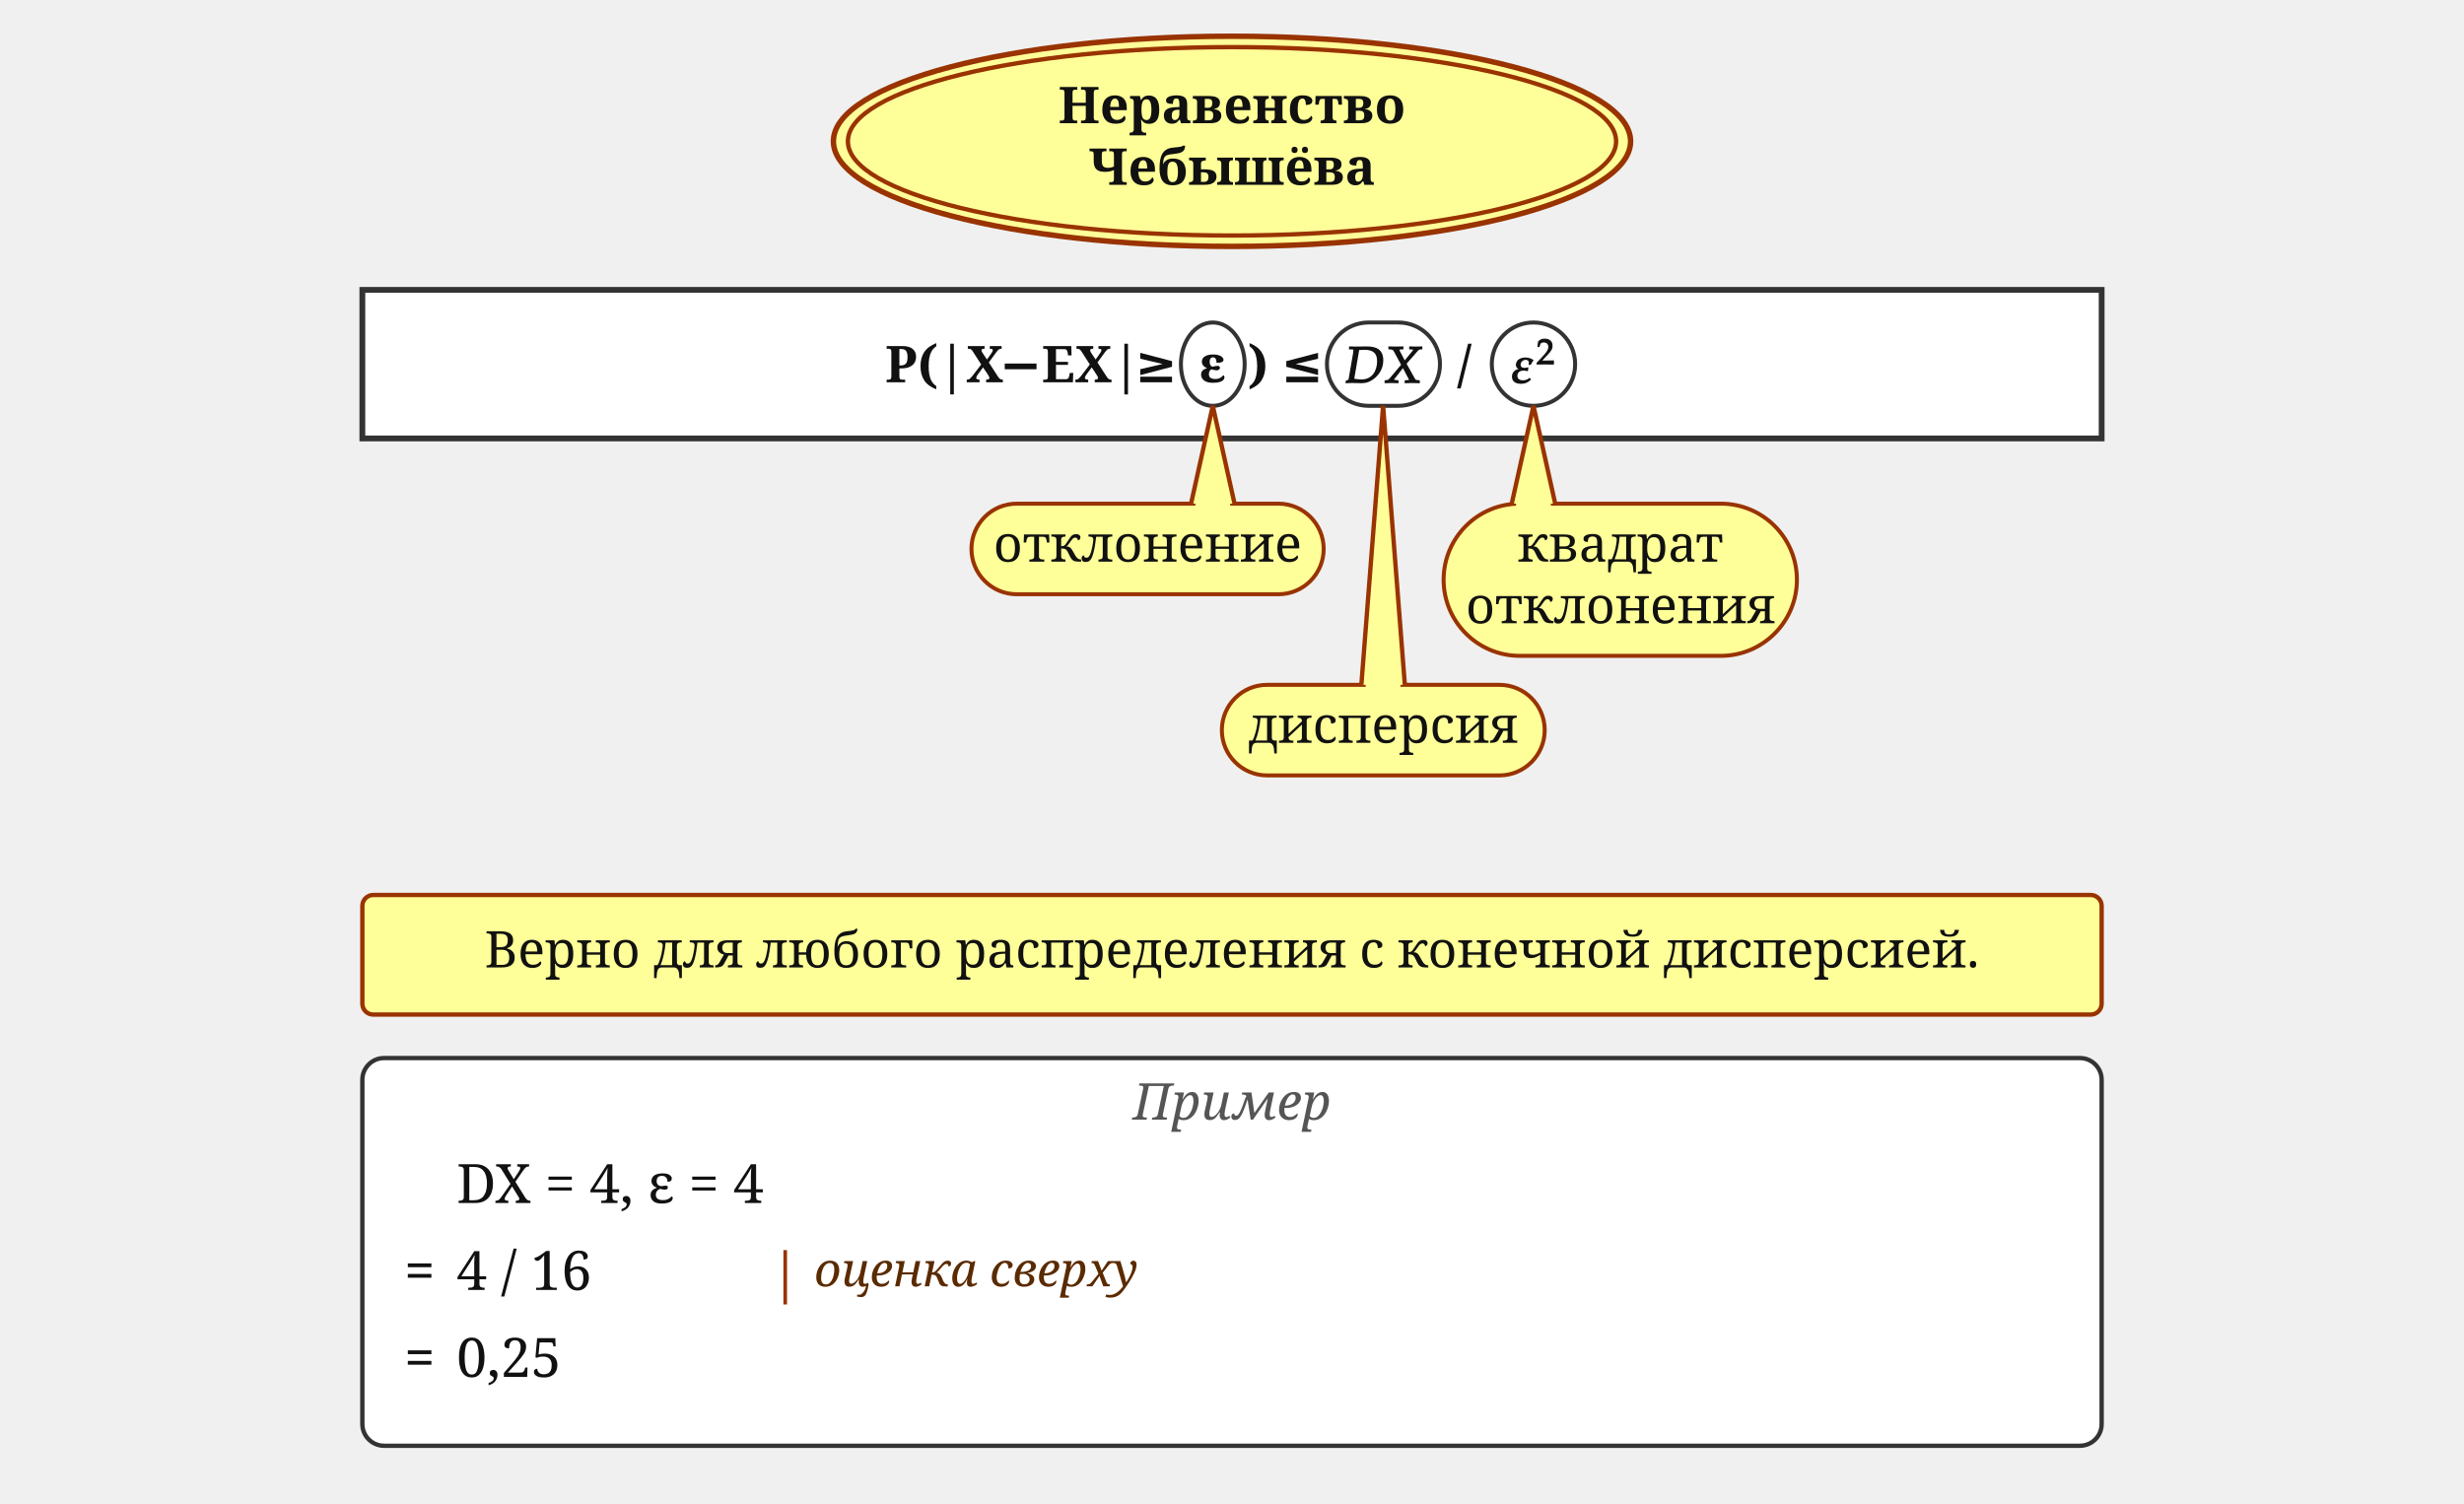
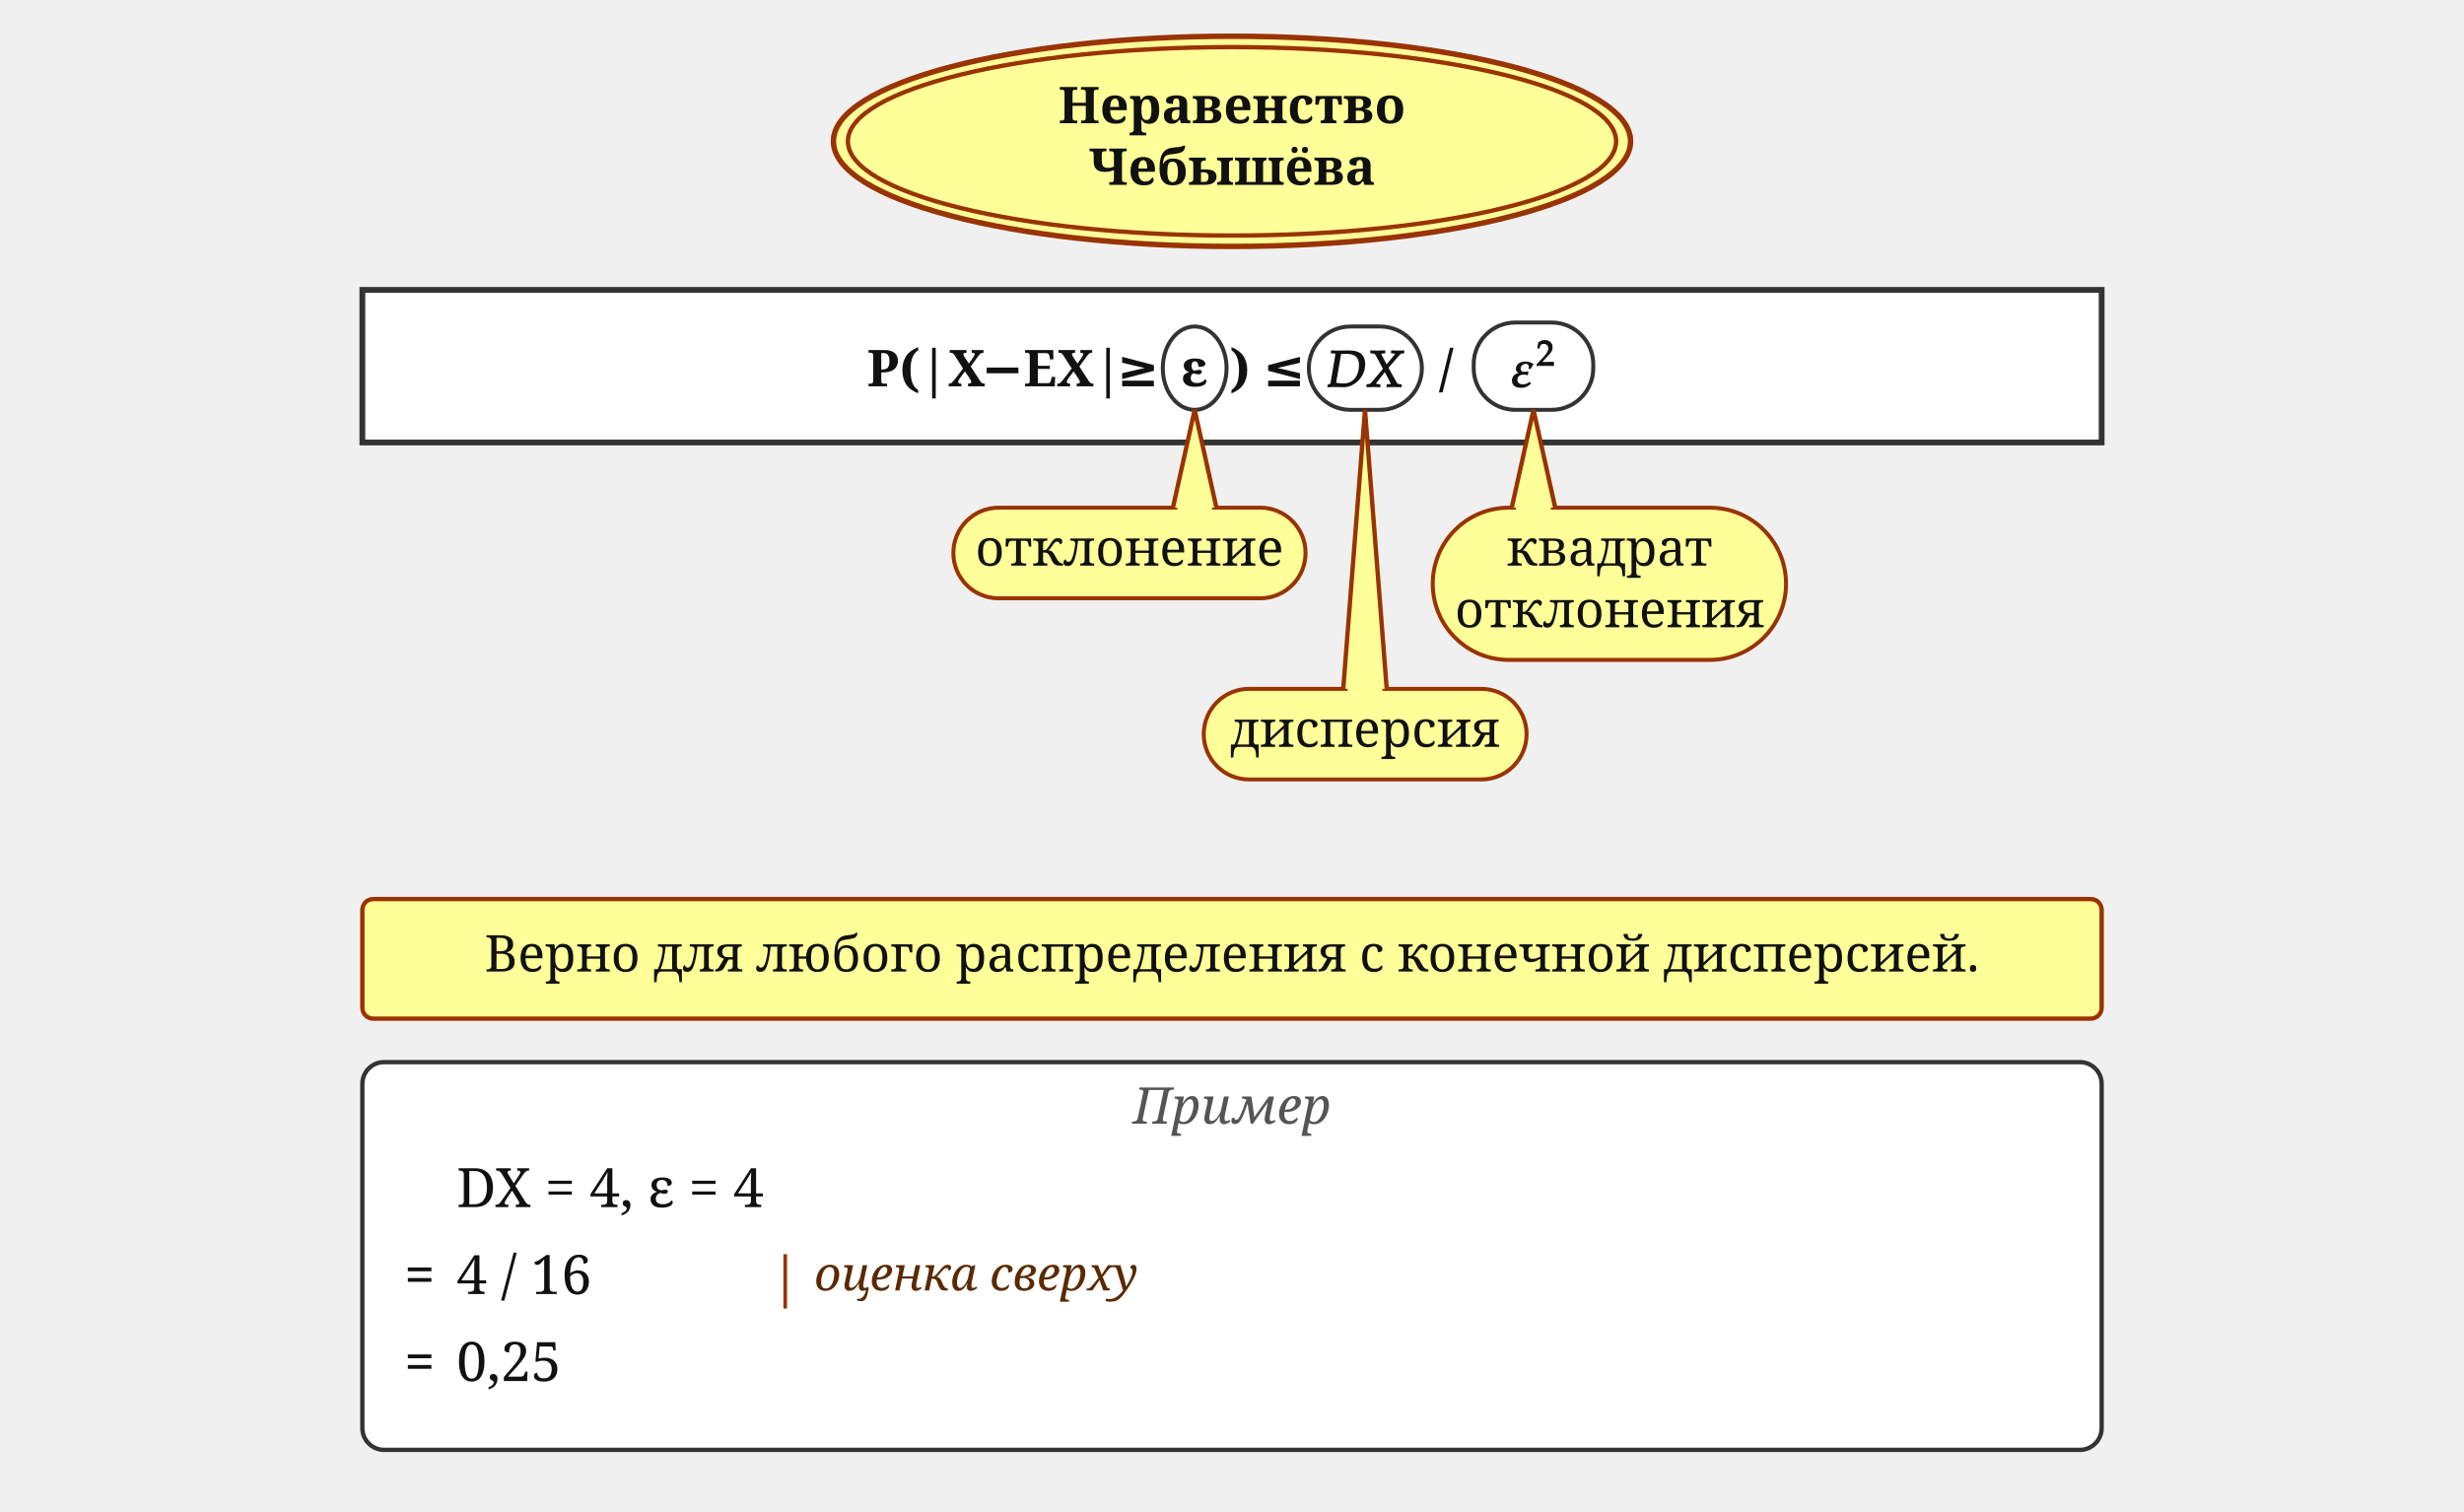
- <svg xmlns="http://www.w3.org/2000/svg" width="680" height="415" viewBox="0 0 680 415" font-family="PT Serif, serif">
+ <svg xmlns="http://www.w3.org/2000/svg" width="680" height="417" viewBox="0 0 680 417" font-family="PT Serif, serif">
  <g transform="translate(0.0,0.0)">
    <ellipse cx="340.0" cy="39.0" rx="110.0" ry="29.0" fill="#FFFF99" stroke="#993300" stroke-width="1.5" />
    <ellipse cx="340.0" cy="39.0" rx="106.0" ry="26.0" fill="none" stroke="#993300" stroke-width="1.2" />
    <text x="340.0" y="34.0" font-size="14" text-anchor="middle" font-weight="bold" fill="#111">Неравенство</text>
    <text x="340.0" y="51.0" font-size="14" text-anchor="middle" font-weight="bold" fill="#111">Чебышёва</text>
    <g transform="translate(10.0,80.0)">
-       <rect x="90.0" y="0.0" width="480.0" height="41.0" rx="0" fill="#FFFFFF" stroke="#333333" stroke-width="1.6" />
-       <text x="234.3" y="25.5" font-size="14" text-anchor="start" font-weight="bold" fill="#111">P(|X</text>
-       <text x="262.0" y="25.5" font-size="14" text-anchor="start" font-weight="bold" fill="#111"> </text>
-       <text x="265.8" y="25.5" font-size="14" text-anchor="start" font-weight="bold" fill="#111">−</text>
-       <text x="273.7" y="25.5" font-size="14" text-anchor="start" font-weight="bold" fill="#111"> </text>
-       <text x="277.5" y="25.5" font-size="14" text-anchor="start" font-weight="bold" fill="#111">EX|</text>
-       <text x="299.4" y="25.5" font-size="14" text-anchor="start" font-weight="bold" fill="#111"> </text>
-       <text x="303.2" y="25.5" font-size="14" text-anchor="start" font-weight="bold" fill="#111">≥</text>
-       <text x="311.1" y="25.5" font-size="14" text-anchor="start" font-weight="bold" fill="#111"> </text>
-       <rect x="315.9" y="9.0" width="17.6" height="23.0" rx="11.5" fill="#fff" stroke="#333333" stroke-width="1.1" />
-       <text x="324.7" y="25.5" font-size="14" text-anchor="middle" font-weight="bold" fill="#111">ε</text>
-       <text x="334.4" y="25.5" font-size="14" text-anchor="start" font-weight="bold" fill="#111">)</text>
-       <text x="339.7" y="25.5" font-size="14" text-anchor="start" font-weight="bold" fill="#111"> </text>
-       <text x="343.5" y="25.5" font-size="14" text-anchor="start" font-weight="bold" fill="#111">≤</text>
-       <text x="351.4" y="25.5" font-size="14" text-anchor="start" font-weight="bold" fill="#111"> </text>
-       <rect x="356.2" y="9.0" width="31.2" height="23.0" rx="11.5" fill="#fff" stroke="#333333" stroke-width="1.1" />
-       <svg x="361.17" y="15.80" width="21.15" height="9.74" viewBox="0 -693 1511 696" overflow="visible" color="#111">
+       <rect x="90.0" y="0.0" width="480.0" height="42.1" rx="0" fill="#FFFFFF" stroke="#333333" stroke-width="1.6" />
+       <text x="229.3" y="26.6" font-size="14" text-anchor="start" font-weight="bold" fill="#111">P(|X</text>
+       <text x="257.0" y="26.6" font-size="14" text-anchor="start" font-weight="bold" fill="#111"> </text>
+       <text x="260.8" y="26.6" font-size="14" text-anchor="start" font-weight="bold" fill="#111">−</text>
+       <text x="268.7" y="26.6" font-size="14" text-anchor="start" font-weight="bold" fill="#111"> </text>
+       <text x="272.5" y="26.6" font-size="14" text-anchor="start" font-weight="bold" fill="#111">EX|</text>
+       <text x="294.4" y="26.6" font-size="14" text-anchor="start" font-weight="bold" fill="#111"> </text>
+       <text x="298.2" y="26.6" font-size="14" text-anchor="start" font-weight="bold" fill="#111">≥</text>
+       <text x="306.1" y="26.6" font-size="14" text-anchor="start" font-weight="bold" fill="#111"> </text>
+       <rect x="310.9" y="10.1" width="17.6" height="23.0" rx="11.5" fill="#fff" stroke="#333333" stroke-width="1.1" />
+       <text x="319.7" y="26.6" font-size="14" text-anchor="middle" font-weight="bold" fill="#111">ε</text>
+       <text x="329.4" y="26.6" font-size="14" text-anchor="start" font-weight="bold" fill="#111">)</text>
+       <text x="334.7" y="26.6" font-size="14" text-anchor="start" font-weight="bold" fill="#111"> </text>
+       <text x="338.5" y="26.6" font-size="14" text-anchor="start" font-weight="bold" fill="#111">≤</text>
+       <text x="346.4" y="26.6" font-size="14" text-anchor="start" font-weight="bold" fill="#111"> </text>
+       <rect x="351.2" y="10.1" width="31.2" height="23.0" rx="11.5" fill="#fff" stroke="#333333" stroke-width="1.1" />
+       <svg x="356.17" y="16.90" width="21.15" height="9.74" viewBox="0 -693 1511 696" overflow="visible" color="#111">
        <g stroke="currentColor" fill="currentColor" stroke-width="30" transform="scale(1,-1)">
          <path d="M316-3C388-3 437 8 489 34C645 114 741 265 741 431C741 529 711 599 650 642C604 675 519 693 424 692L220 689L210 689C201 689 198 689 97 692L94 664L147 662C171 661 182 653 182 635C182 621 178 589 173 559L86 55C81 31 56 29 33 23L28-3L121 0L176 0C211 0 282-3 316-3M384 655C566 655 649 579 649 415C649 225 549 41 329 41C285 41 236 46 168 56C168 68 169 75 172 93L268 650C291 650 349 655 384 655Z" />
          <g transform="translate(777,0)">
            <path d="M416 25L416-3C464-1 509 0 551 0C591 0 636-1 684-3L684 25L659 27C618 30 605 37 591 61L420 368L641 620C671 653 680 659 706 662L734 664L734 692L620 689C608 689 594 689 505 692L505 664L538 662C570 660 583 655 583 643C583 632 578 623 560 601L399 405L295 604C286 622 281 634 281 642C281 654 294 660 324 662L361 664L361 692L315 691C274 690 244 689 228 689C211 689 181 690 140 691L95 692L95 664L121 662C170 657 182 650 202 613L348 343L110 61C95 43 72 31 48 28L20 25L20-3C69-1 110 0 145 0C181 0 221-1 264-3L264 25L232 28C194 32 177 38 177 50C177 58 181 67 187 75L369 306L488 80C497 62 502 49 502 40C502 32 495 29 470 29L454 28Z" />
          </g>
        </g>
      </svg>
-       <text x="388.3" y="25.5" font-size="14" text-anchor="start" font-weight="bold" fill="#111"> </text>
-       <text x="392.1" y="25.5" font-size="14" text-anchor="start" font-weight="bold" fill="#111">/</text>
-       <text x="396.9" y="25.5" font-size="14" text-anchor="start" font-weight="bold" fill="#111"> </text>
-       <rect x="401.7" y="9.0" width="23.0" height="23.0" rx="11.5" fill="#fff" stroke="#333333" stroke-width="1.1" />
-       <svg x="406.70" y="13.60" width="13.00" height="12.11" viewBox="0 -850.2 928.8 865.2" overflow="visible" color="#111">
+       <text x="383.3" y="26.6" font-size="14" text-anchor="start" font-weight="bold" fill="#111"> </text>
+       <text x="387.1" y="26.6" font-size="14" text-anchor="start" font-weight="bold" fill="#111">/</text>
+       <text x="391.9" y="26.6" font-size="14" text-anchor="start" font-weight="bold" fill="#111"> </text>
+       <rect x="396.7" y="9.0" width="33.0" height="24.1" rx="11.5" fill="#fff" stroke="#333333" stroke-width="1.1" />
+       <svg x="406.70" y="14.00" width="13.00" height="12.81" viewBox="0 -900.2 928.8 915.2" overflow="visible" color="#111">
        <g stroke="currentColor" fill="currentColor" stroke-width="30" transform="scale(1,-1)">
          <path d="M224-15C292-15 346 9 397 55L386 67C310 3 129-2 132 131C135 235 247 265 341 235C345 238 340 218 346 277C278 259 193 267 196 348C198 409 249 457 309 457C365 457 400 417 385 358L400 358L446 434C347 501 147 489 133 352C128 300 166 274 211 262L211 254C128 247 56 205 55 113C53 12 138-15 224-15Z" />
-           <g transform="translate(526,363) scale(0.707)">
+           <g transform="translate(526,413) scale(0.707)">
            <path d="M16 23L16-3C203-3 203 0 239 0C275 0 275-3 468-3L468 82C353 77 307 81 122 77L304 270C401 373 431 428 431 503C431 618 353 689 226 689C154 689 105 669 56 619L39 483L68 483L81 529C97 587 133 612 200 612C286 612 341 558 341 473C341 398 299 324 186 204Z" />
          </g>
        </g>
      </svg>
-       <rect x="258.1" y="59.0" width="97.2" height="25.0" rx="12.5" fill="#FFFF99" stroke="#993300" stroke-width="1.1" />
+       <rect x="253.1" y="60.1" width="97.2" height="25.0" rx="12.5" fill="#FFFF99" stroke="#993300" stroke-width="1.1" />
      <g data-k="tail">
-         <path d="M318.7,59.0L324.7,32.0L330.7,59.0" fill="#FFFF99" stroke="#993300" stroke-width="1.2" />
-         <line x1="319.9" y1="59.0" x2="329.5" y2="59.0" stroke="#FFFF99" stroke-width="2.8" />
+         <path d="M313.7,60.1L319.7,33.1L325.7,60.1" fill="#FFFF99" stroke="#993300" stroke-width="1.2" />
+         <line x1="314.9" y1="60.1" x2="324.5" y2="60.1" stroke="#FFFF99" stroke-width="2.8" />
      </g>
-       <text x="306.7" y="75.0" font-size="14" text-anchor="middle" fill="#111">отклонение</text>
-       <rect x="388.4" y="59.0" width="97.5" height="42.0" rx="21" fill="#FFFF99" stroke="#993300" stroke-width="1.1" />
+       <text x="301.7" y="76.1" font-size="14" text-anchor="middle" fill="#111">отклонение</text>
+       <rect x="385.4" y="60.1" width="97.5" height="42.0" rx="21" fill="#FFFF99" stroke="#993300" stroke-width="1.1" />
      <g data-k="tail">
-         <path d="M407.2,59.0L413.2,32.0L419.2,59.0" fill="#FFFF99" stroke="#993300" stroke-width="1.2" />
-         <line x1="408.4" y1="59.0" x2="418.0" y2="59.0" stroke="#FFFF99" stroke-width="2.8" />
+         <path d="M407.2,60.1L413.2,33.1L419.2,60.1" fill="#FFFF99" stroke="#993300" stroke-width="1.2" />
+         <line x1="408.4" y1="60.1" x2="418.0" y2="60.1" stroke="#FFFF99" stroke-width="2.8" />
      </g>
-       <text x="437.2" y="75.0" font-size="14" text-anchor="middle" fill="#111">квадрат</text>
-       <text x="437.2" y="92.0" font-size="14" text-anchor="middle" fill="#111">отклонения</text>
-       <rect x="327.2" y="109.0" width="89.1" height="25.0" rx="12.5" fill="#FFFF99" stroke="#993300" stroke-width="1.1" />
+       <text x="434.2" y="76.1" font-size="14" text-anchor="middle" fill="#111">квадрат</text>
+       <text x="434.2" y="93.1" font-size="14" text-anchor="middle" fill="#111">отклонения</text>
+       <rect x="322.2" y="110.1" width="89.1" height="25.0" rx="12.5" fill="#FFFF99" stroke="#993300" stroke-width="1.1" />
      <g data-k="tail">
-         <path d="M365.7,109.0L371.7,32.0L377.7,109.0" fill="#FFFF99" stroke="#993300" stroke-width="1.2" />
-         <line x1="366.9" y1="109.0" x2="376.5" y2="109.0" stroke="#FFFF99" stroke-width="2.8" />
+         <path d="M360.7,110.1L366.7,33.1L372.7,110.1" fill="#FFFF99" stroke="#993300" stroke-width="1.2" />
+         <line x1="361.9" y1="110.1" x2="371.5" y2="110.1" stroke="#FFFF99" stroke-width="2.8" />
      </g>
-       <text x="371.7" y="125.0" font-size="14" text-anchor="middle" fill="#111">дисперсия</text>
+       <text x="366.7" y="126.1" font-size="14" text-anchor="middle" fill="#111">дисперсия</text>
    </g>
-     <rect x="100.0" y="247.0" width="480.0" height="33.0" rx="3" fill="#FFFF99" stroke="#993300" stroke-width="1.2" />
-     <text x="340.0" y="267.0" font-size="14" text-anchor="middle" fill="#111">Верно для любого распределения с конечной дисперсией.</text>
-     <rect x="100.0" y="292.0" width="480.0" height="107.0" rx="6" fill="#FFFFFF" stroke="#333333" stroke-width="1.2" />
-     <text x="340.0" y="309.0" font-size="14" text-anchor="middle" font-style="italic" fill="#555">Пример</text>
-     <text x="120.0" y="332.0" font-size="15" text-anchor="end" font-weight="bold" fill="#111" />
-     <text x="126.0" y="332.0" font-size="15" text-anchor="start" fill="#111">DX = 4, ε = 4</text>
-     <text x="120.0" y="356.0" font-size="15" text-anchor="end" font-weight="bold" fill="#111">=</text>
-     <text x="126.0" y="356.0" font-size="15" text-anchor="start" fill="#111">4 / 16</text>
-     <line x1="216.7" y1="345.0" x2="216.7" y2="360.0" stroke="#993300" stroke-width="1" />
-     <text x="224.7" y="355.0" font-size="13" text-anchor="start" font-style="italic" fill="#5a2a00">оценка сверху</text>
-     <text x="120.0" y="380.0" font-size="15" text-anchor="end" font-weight="bold" fill="#111">=</text>
-     <text x="126.0" y="380.0" font-size="15" text-anchor="start" fill="#111">0,25</text>
+     <rect x="100.0" y="248.1" width="480.0" height="33.0" rx="3" fill="#FFFF99" stroke="#993300" stroke-width="1.2" />
+     <text x="340.0" y="268.1" font-size="14" text-anchor="middle" fill="#111">Верно для любого распределения с конечной дисперсией.</text>
+     <rect x="100.0" y="293.1" width="480.0" height="107.0" rx="6" fill="#FFFFFF" stroke="#333333" stroke-width="1.2" />
+     <text x="340.0" y="310.1" font-size="14" text-anchor="middle" font-style="italic" fill="#555">Пример</text>
+     <text x="120.0" y="333.1" font-size="15" text-anchor="end" font-weight="bold" fill="#111" />
+     <text x="126.0" y="333.1" font-size="15" text-anchor="start" fill="#111">DX = 4, ε = 4</text>
+     <text x="120.0" y="357.1" font-size="15" text-anchor="end" font-weight="bold" fill="#111">=</text>
+     <text x="126.0" y="357.1" font-size="15" text-anchor="start" fill="#111">4 / 16</text>
+     <line x1="216.7" y1="346.1" x2="216.7" y2="361.1" stroke="#993300" stroke-width="1" />
+     <text x="224.7" y="356.1" font-size="13" text-anchor="start" font-style="italic" fill="#5a2a00">оценка сверху</text>
+     <text x="120.0" y="381.1" font-size="15" text-anchor="end" font-weight="bold" fill="#111">=</text>
+     <text x="126.0" y="381.1" font-size="15" text-anchor="start" fill="#111">0,25</text>
  </g>
</svg>
